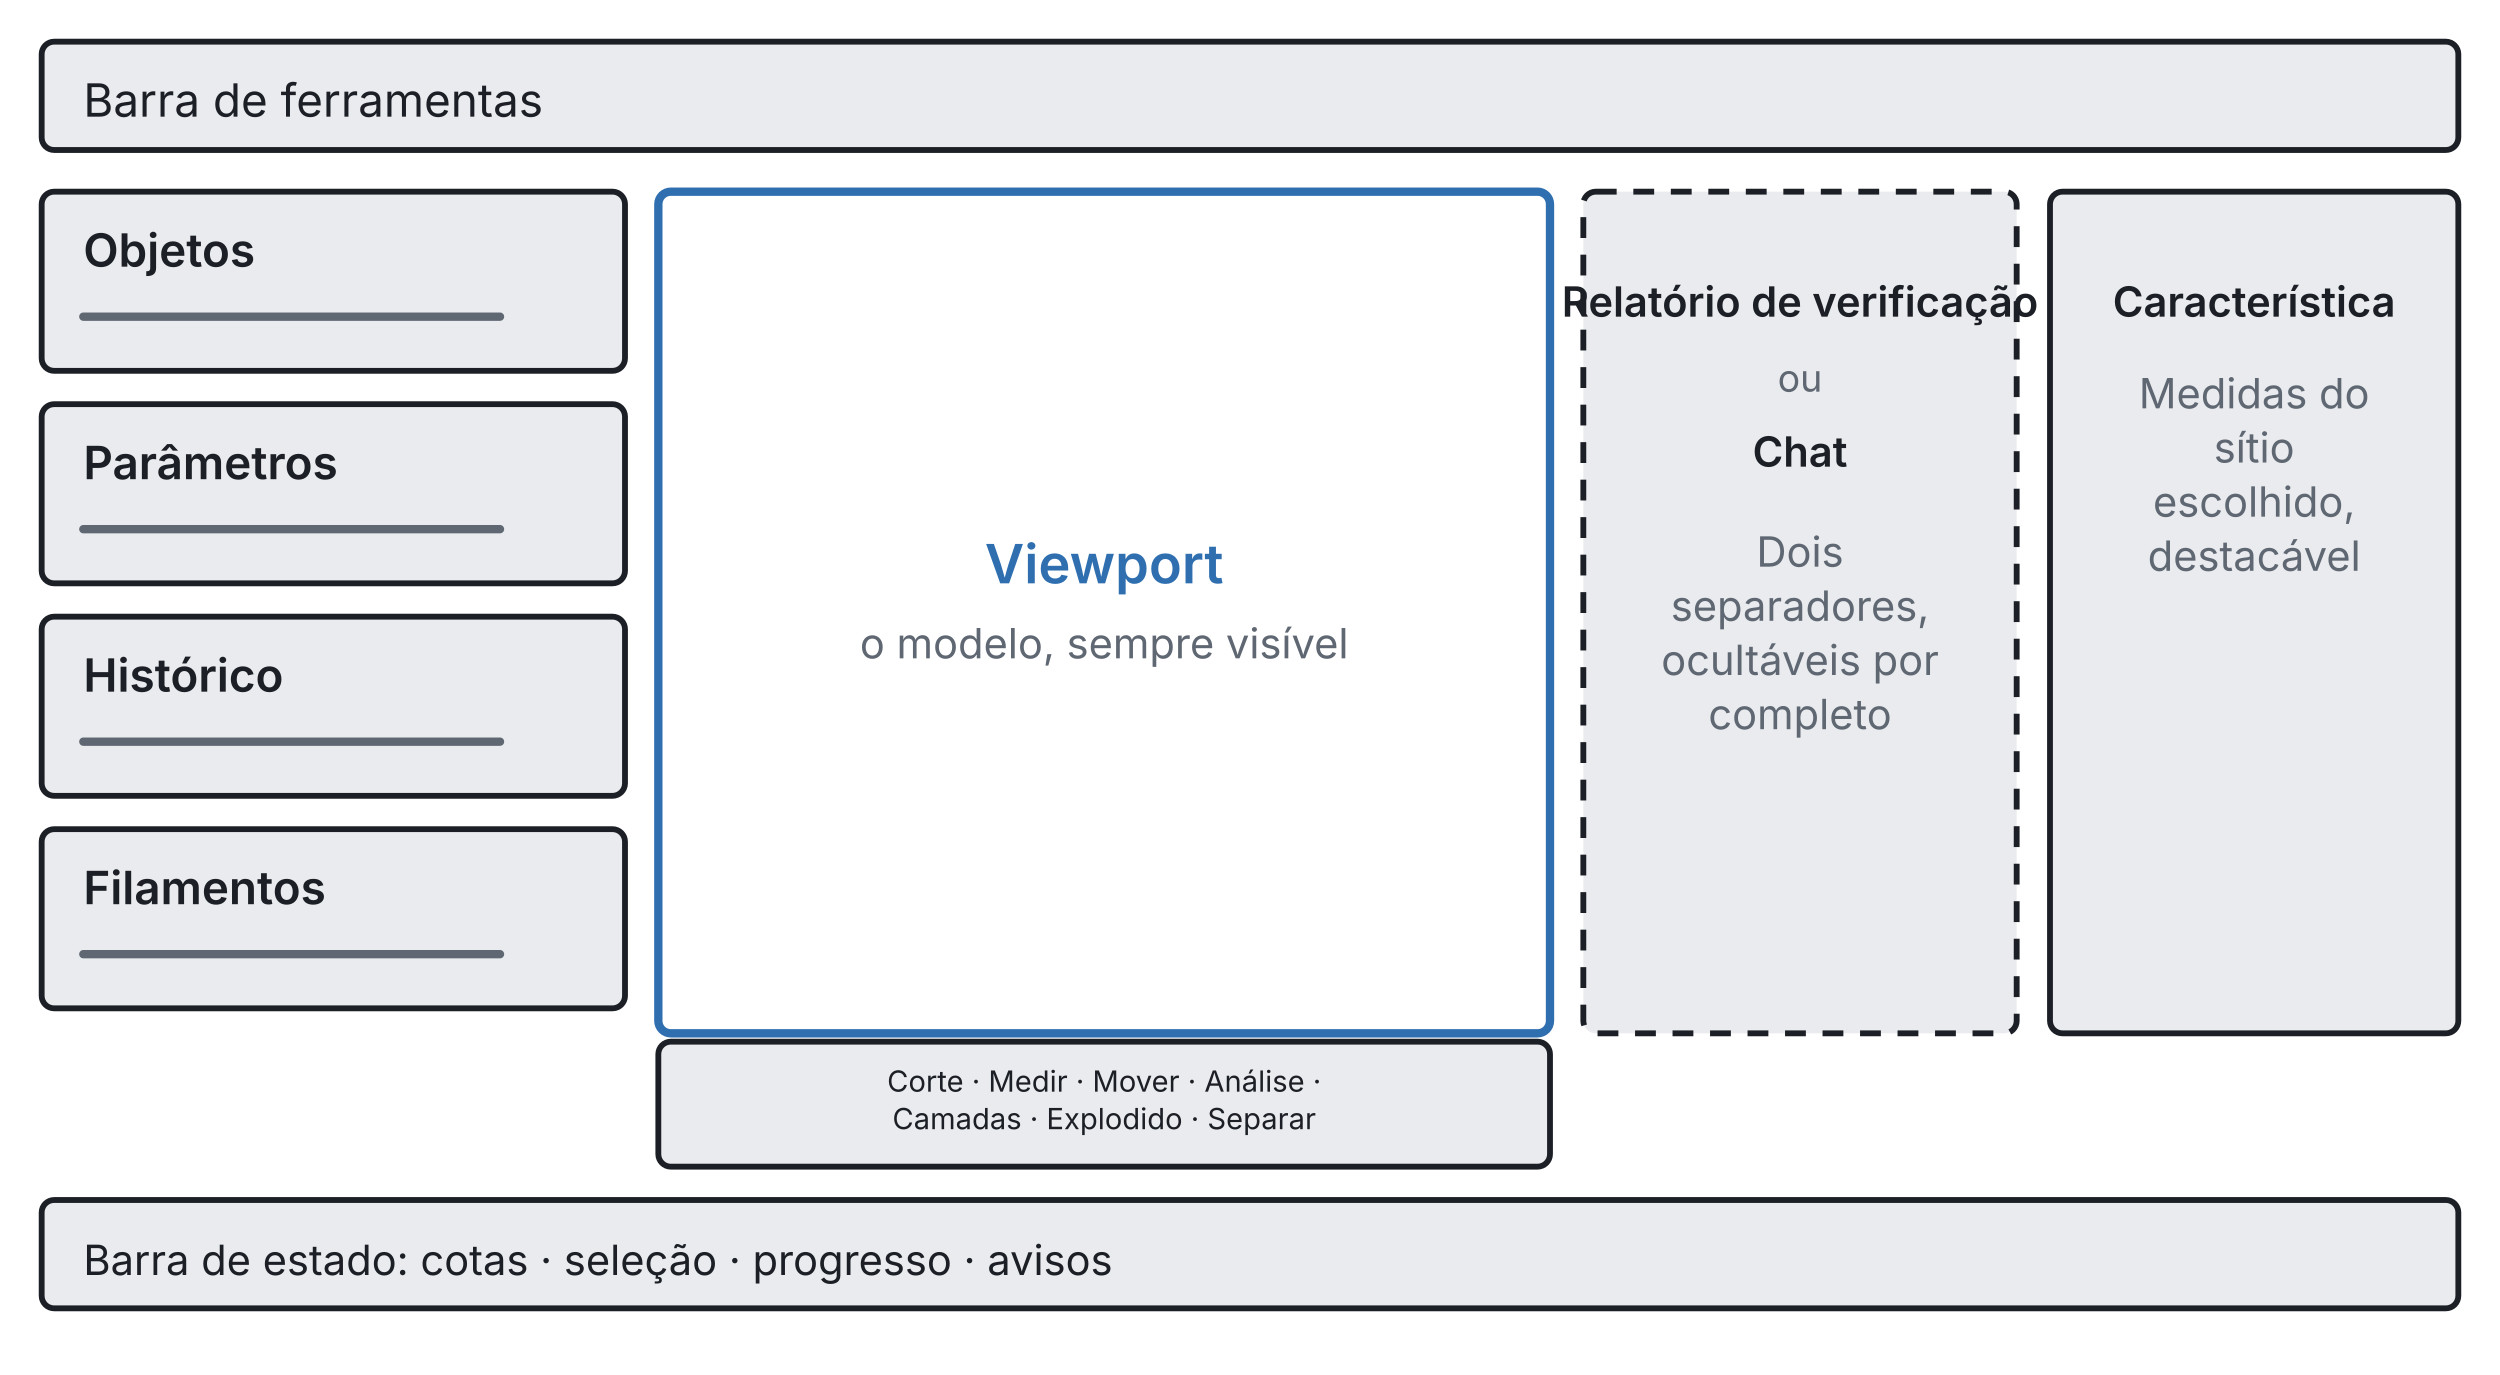
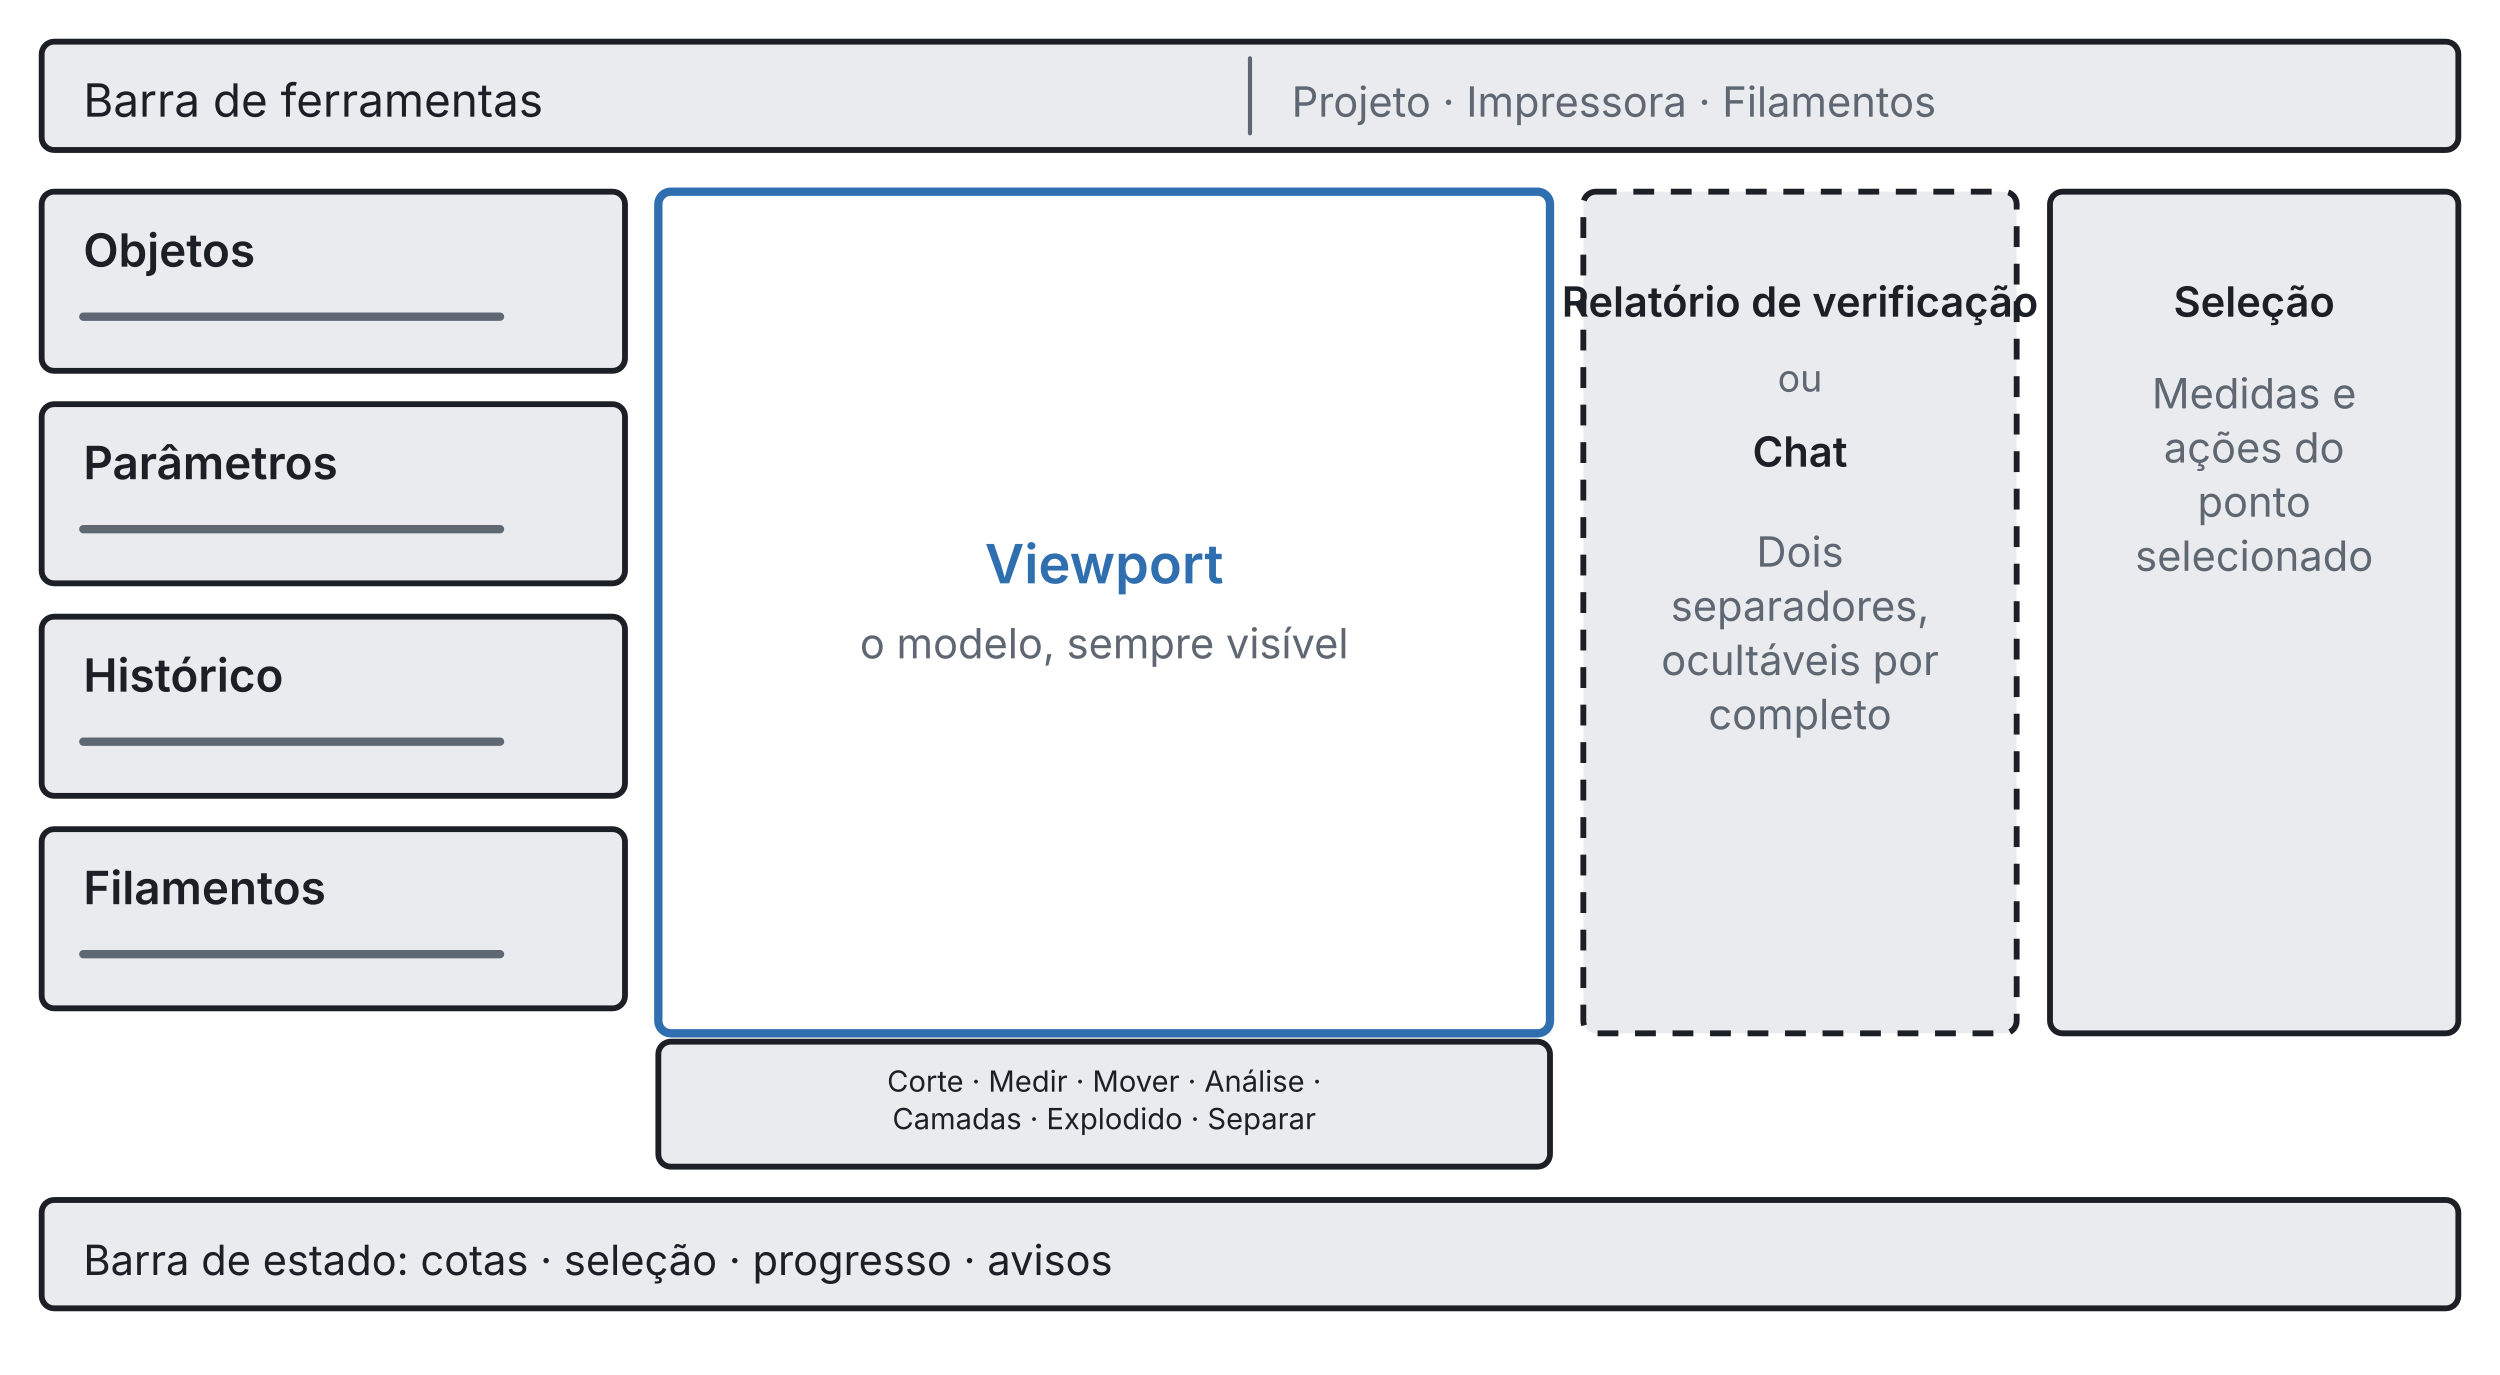
<svg xmlns="http://www.w3.org/2000/svg" viewBox="0 0 600 330" width="600" height="330">
  <rect x="0" y="0" width="600" height="330" fill="#ffffff" />
  <rect x="10" y="10" width="580" height="26" rx="3" fill="#e9ebee" stroke="#1c2026" stroke-width="1.4" />
  <text x="20" y="28" fill="#1c2026" font-size="11" font-family="system-ui, -apple-system, Segoe UI, sans-serif" text-anchor="start">Barra de ferramentas</text>
+   <line x1="300" y1="14" x2="300" y2="32" stroke="#5f6772" stroke-width="1" stroke-linecap="round" />
+   <text x="310" y="28" fill="#5f6772" font-size="10" font-family="system-ui, -apple-system, Segoe UI, sans-serif" text-anchor="start">Projeto · Impressora · Filamentos</text>
  <rect x="10" y="46" width="140" height="43" rx="3" fill="#e9ebee" stroke="#1c2026" stroke-width="1.4" />
  <text x="20" y="64" fill="#1c2026" font-size="11" font-family="system-ui, -apple-system, Segoe UI, sans-serif" text-anchor="start" font-weight="600">Objetos</text>
  <line x1="20" y1="76" x2="120" y2="76" stroke="#5f6772" stroke-width="2" stroke-linecap="round" />
  <rect x="10" y="97" width="140" height="43" rx="3" fill="#e9ebee" stroke="#1c2026" stroke-width="1.4" />
  <text x="20" y="115" fill="#1c2026" font-size="11" font-family="system-ui, -apple-system, Segoe UI, sans-serif" text-anchor="start" font-weight="600">Parâmetros</text>
  <line x1="20" y1="127" x2="120" y2="127" stroke="#5f6772" stroke-width="2" stroke-linecap="round" />
  <rect x="10" y="148" width="140" height="43" rx="3" fill="#e9ebee" stroke="#1c2026" stroke-width="1.4" />
  <text x="20" y="166" fill="#1c2026" font-size="11" font-family="system-ui, -apple-system, Segoe UI, sans-serif" text-anchor="start" font-weight="600">Histórico</text>
  <line x1="20" y1="178" x2="120" y2="178" stroke="#5f6772" stroke-width="2" stroke-linecap="round" />
  <rect x="10" y="199" width="140" height="43" rx="3" fill="#e9ebee" stroke="#1c2026" stroke-width="1.4" />
  <text x="20" y="217" fill="#1c2026" font-size="11" font-family="system-ui, -apple-system, Segoe UI, sans-serif" text-anchor="start" font-weight="600">Filamentos</text>
  <line x1="20" y1="229" x2="120" y2="229" stroke="#5f6772" stroke-width="2" stroke-linecap="round" />
  <rect x="158" y="46" width="214" height="202" rx="3" fill="none" stroke="#2f6fb0" stroke-width="2" />
  <text x="265" y="140" fill="#2f6fb0" font-size="13" font-family="system-ui, -apple-system, Segoe UI, sans-serif" text-anchor="middle" font-weight="600">Viewport</text>
  <text x="265" y="158" fill="#5f6772" font-size="10" font-family="system-ui, -apple-system, Segoe UI, sans-serif" text-anchor="middle">o modelo, sempre visível</text>
  <rect x="380" y="46" width="104" height="202" rx="3" fill="#e9ebee" stroke="#1c2026" stroke-width="1.4" stroke-dasharray="5 4" />
  <text x="432" y="76" fill="#1c2026" font-size="10" font-family="system-ui, -apple-system, Segoe UI, sans-serif" text-anchor="middle" font-weight="600">Relatório de verificação</text>
  <text x="432" y="94" fill="#5f6772" font-size="9" font-family="system-ui, -apple-system, Segoe UI, sans-serif" text-anchor="middle">ou</text>
  <text x="432" y="112" fill="#1c2026" font-size="10" font-family="system-ui, -apple-system, Segoe UI, sans-serif" text-anchor="middle" font-weight="600">Chat</text>
  <text x="432" y="136" fill="#5f6772" font-size="10" font-family="system-ui, -apple-system, Segoe UI, sans-serif" text-anchor="middle">Dois</text>
  <text x="432" y="149" fill="#5f6772" font-size="10" font-family="system-ui, -apple-system, Segoe UI, sans-serif" text-anchor="middle">separadores,</text>
  <text x="432" y="162" fill="#5f6772" font-size="10" font-family="system-ui, -apple-system, Segoe UI, sans-serif" text-anchor="middle">ocultáveis por</text>
  <text x="432" y="175" fill="#5f6772" font-size="10" font-family="system-ui, -apple-system, Segoe UI, sans-serif" text-anchor="middle">completo</text>
  <rect x="492" y="46" width="98" height="202" rx="3" fill="#e9ebee" stroke="#1c2026" stroke-width="1.4" />
-   <text x="541" y="76" fill="#1c2026" font-size="10" font-family="system-ui, -apple-system, Segoe UI, sans-serif" text-anchor="middle" font-weight="600">Característica</text>
-   <text x="541" y="98" fill="#5f6772" font-size="10" font-family="system-ui, -apple-system, Segoe UI, sans-serif" text-anchor="middle">Medidas do</text>
-   <text x="541" y="111" fill="#5f6772" font-size="10" font-family="system-ui, -apple-system, Segoe UI, sans-serif" text-anchor="middle">sítio</text>
-   <text x="541" y="124" fill="#5f6772" font-size="10" font-family="system-ui, -apple-system, Segoe UI, sans-serif" text-anchor="middle">escolhido,</text>
-   <text x="541" y="137" fill="#5f6772" font-size="10" font-family="system-ui, -apple-system, Segoe UI, sans-serif" text-anchor="middle">destacável</text>
+   <text x="541" y="76" fill="#1c2026" font-size="10" font-family="system-ui, -apple-system, Segoe UI, sans-serif" text-anchor="middle" font-weight="600">Seleção</text>
+   <text x="541" y="98" fill="#5f6772" font-size="10" font-family="system-ui, -apple-system, Segoe UI, sans-serif" text-anchor="middle">Medidas e</text>
+   <text x="541" y="111" fill="#5f6772" font-size="10" font-family="system-ui, -apple-system, Segoe UI, sans-serif" text-anchor="middle">ações do</text>
+   <text x="541" y="124" fill="#5f6772" font-size="10" font-family="system-ui, -apple-system, Segoe UI, sans-serif" text-anchor="middle">ponto</text>
+   <text x="541" y="137" fill="#5f6772" font-size="10" font-family="system-ui, -apple-system, Segoe UI, sans-serif" text-anchor="middle">selecionado</text>
  <rect x="158" y="250" width="214" height="30" rx="3" fill="#e9ebee" stroke="#1c2026" stroke-width="1.4" />
  <text x="265" y="262" fill="#1c2026" font-size="7" font-family="system-ui, -apple-system, Segoe UI, sans-serif" text-anchor="middle">Corte · Medir · Mover · Análise ·</text>
  <text x="265" y="271" fill="#1c2026" font-size="7" font-family="system-ui, -apple-system, Segoe UI, sans-serif" text-anchor="middle">Camadas · Explodido · Separar</text>
  <rect x="10" y="288" width="580" height="26" rx="3" fill="#e9ebee" stroke="#1c2026" stroke-width="1.4" />
  <text x="20" y="306" fill="#1c2026" font-size="10" font-family="system-ui, -apple-system, Segoe UI, sans-serif" text-anchor="start">Barra de estado: cotas · seleção · progresso · avisos</text>
</svg>
